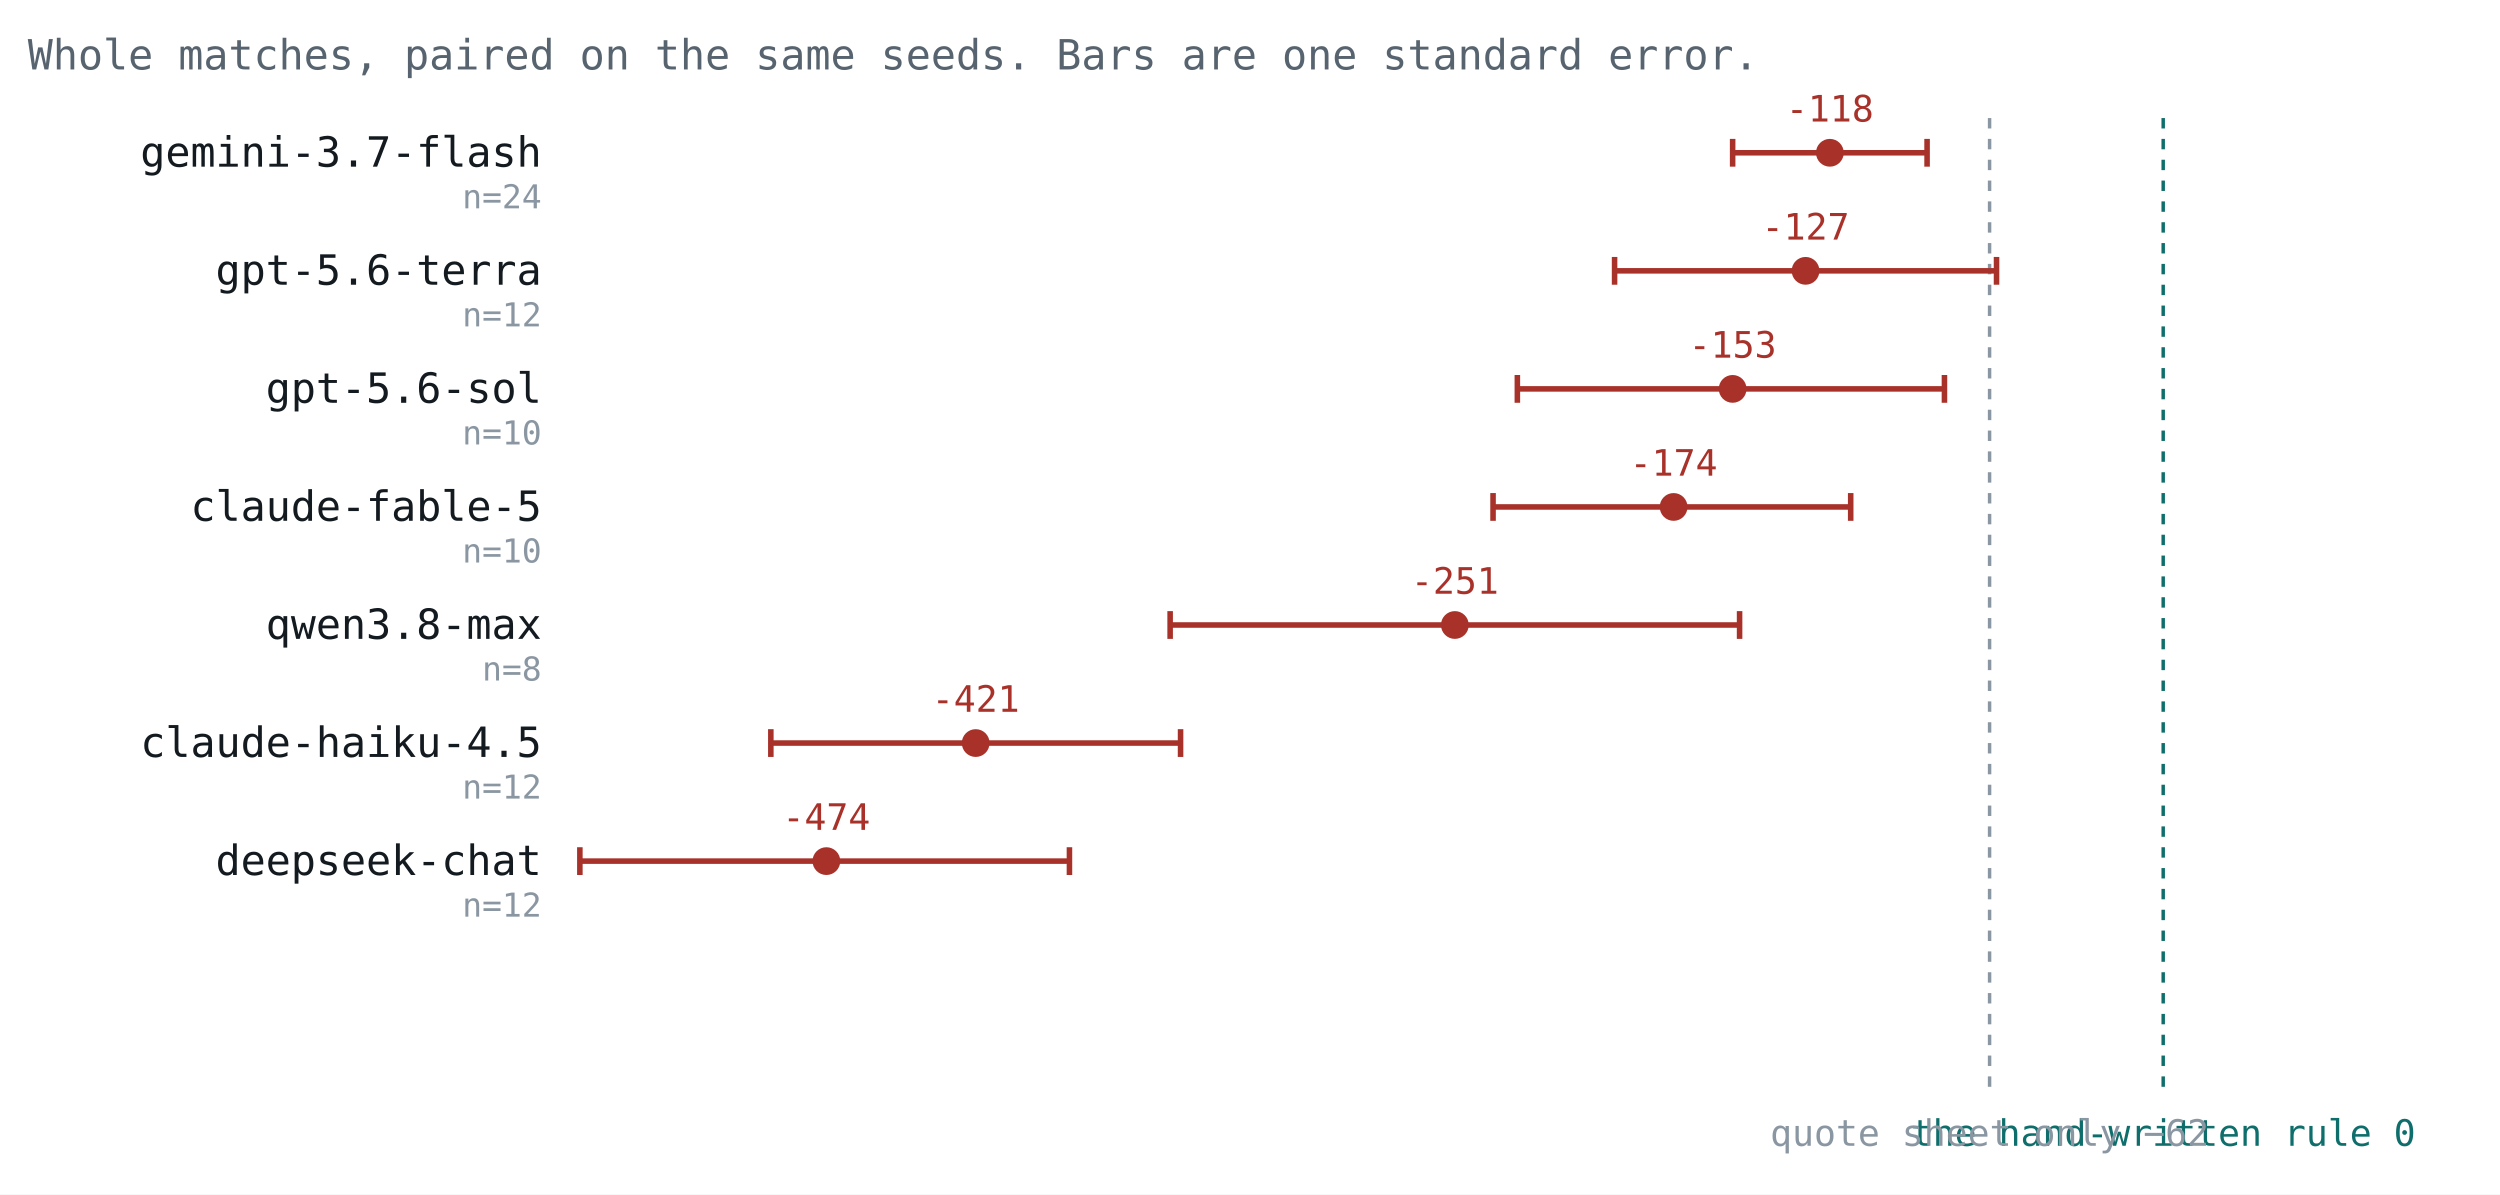
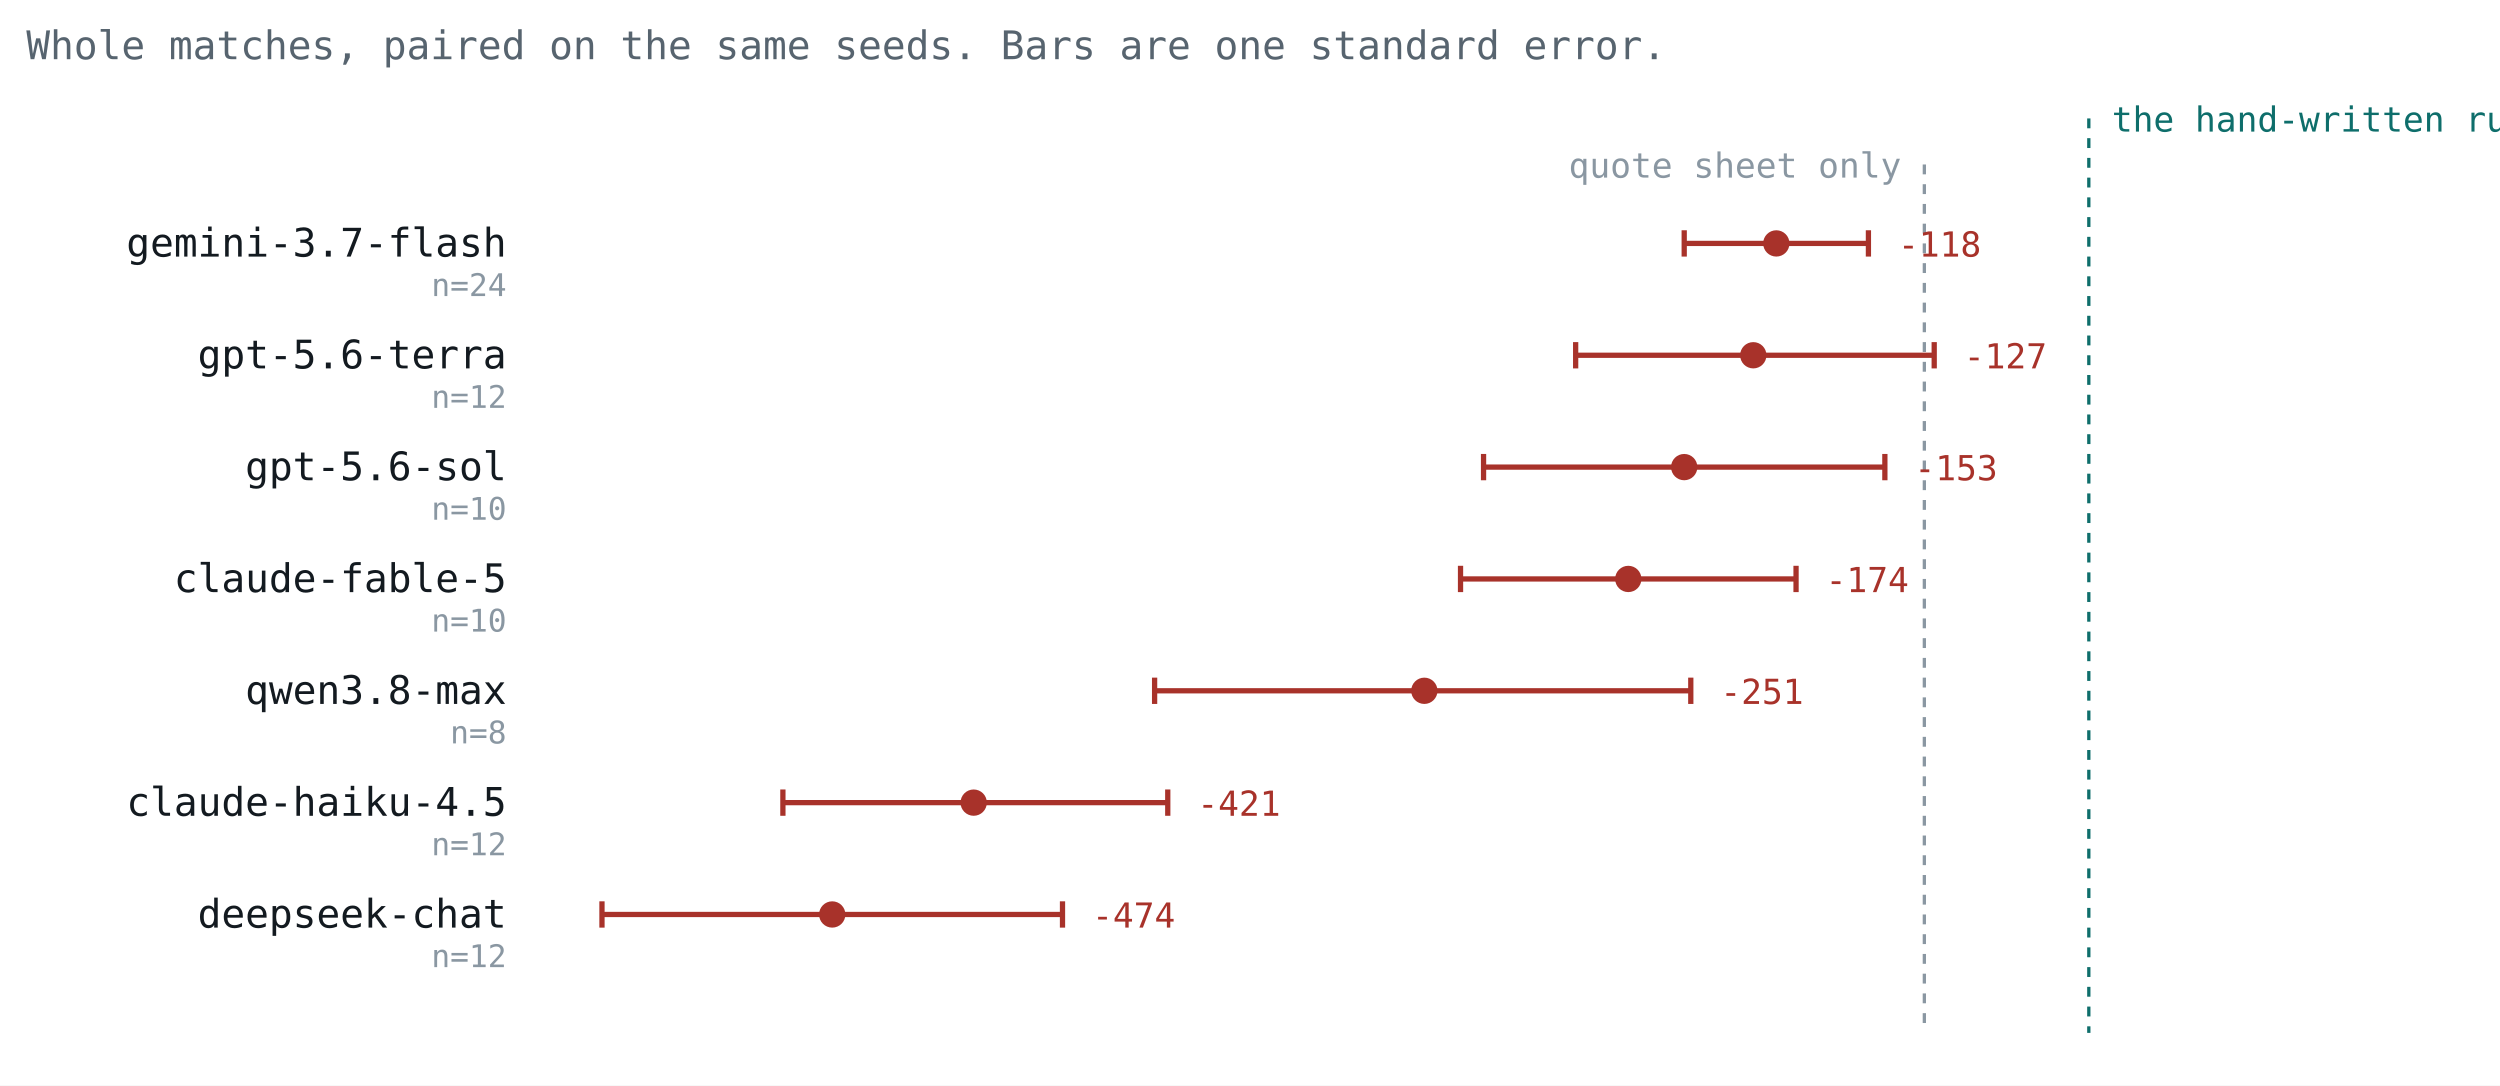
- <svg xmlns="http://www.w3.org/2000/svg" viewBox="0 0 720 344" width="720" height="344" font-family="ui-monospace,SFMono-Regular,Menlo,monospace">
-   <rect width="720" height="344" fill="#FFFFFF" />
-   <text x="8" y="20" font-size="12" fill="#57646F">Whole matches, paired on the same seeds. Bars are one standard error.</text>
-   <line x1="623" y1="34" x2="623" y2="314" stroke="#0E6E6B" stroke-width="1" stroke-dasharray="3 3" />
-   <text x="623" y="330" font-size="10.5" fill="#0E6E6B" text-anchor="middle">the hand-written rule  0</text>
-   <line x1="573" y1="34" x2="573" y2="314" stroke="#8A97A2" stroke-width="1" stroke-dasharray="3 3" />
-   <text x="573" y="330" font-size="10.5" fill="#8A97A2" text-anchor="middle">quote sheet only  −62</text>
-   <text x="156" y="48" font-size="12" fill="#131A20" text-anchor="end">gemini-3.7-flash</text>
-   <text x="156" y="60" font-size="9.5" fill="#8A97A2" text-anchor="end">n=24</text>
-   <line x1="499" y1="44" x2="555" y2="44" stroke="#A8322A" stroke-width="1.6" />
-   <line x1="499" y1="40" x2="499" y2="48" stroke="#A8322A" stroke-width="1.6" />
-   <line x1="555" y1="40" x2="555" y2="48" stroke="#A8322A" stroke-width="1.6" />
-   <circle cx="527" cy="44" r="4" fill="#A8322A" />
-   <text x="527" y="35" font-size="10.5" fill="#A8322A" text-anchor="middle">-118</text>
-   <text x="156" y="82" font-size="12" fill="#131A20" text-anchor="end">gpt-5.6-terra</text>
-   <text x="156" y="94" font-size="9.5" fill="#8A97A2" text-anchor="end">n=12</text>
-   <line x1="465" y1="78" x2="575" y2="78" stroke="#A8322A" stroke-width="1.6" />
-   <line x1="465" y1="74" x2="465" y2="82" stroke="#A8322A" stroke-width="1.6" />
-   <line x1="575" y1="74" x2="575" y2="82" stroke="#A8322A" stroke-width="1.6" />
-   <circle cx="520" cy="78" r="4" fill="#A8322A" />
-   <text x="520" y="69" font-size="10.5" fill="#A8322A" text-anchor="middle">-127</text>
-   <text x="156" y="116" font-size="12" fill="#131A20" text-anchor="end">gpt-5.6-sol</text>
-   <text x="156" y="128" font-size="9.5" fill="#8A97A2" text-anchor="end">n=10</text>
-   <line x1="437" y1="112" x2="560" y2="112" stroke="#A8322A" stroke-width="1.6" />
-   <line x1="437" y1="108" x2="437" y2="116" stroke="#A8322A" stroke-width="1.6" />
-   <line x1="560" y1="108" x2="560" y2="116" stroke="#A8322A" stroke-width="1.6" />
-   <circle cx="499" cy="112" r="4" fill="#A8322A" />
-   <text x="499" y="103" font-size="10.5" fill="#A8322A" text-anchor="middle">-153</text>
-   <text x="156" y="150" font-size="12" fill="#131A20" text-anchor="end">claude-fable-5</text>
-   <text x="156" y="162" font-size="9.5" fill="#8A97A2" text-anchor="end">n=10</text>
-   <line x1="430" y1="146" x2="533" y2="146" stroke="#A8322A" stroke-width="1.6" />
-   <line x1="430" y1="142" x2="430" y2="150" stroke="#A8322A" stroke-width="1.6" />
-   <line x1="533" y1="142" x2="533" y2="150" stroke="#A8322A" stroke-width="1.6" />
-   <circle cx="482" cy="146" r="4" fill="#A8322A" />
-   <text x="482" y="137" font-size="10.5" fill="#A8322A" text-anchor="middle">-174</text>
-   <text x="156" y="184" font-size="12" fill="#131A20" text-anchor="end">qwen3.8-max</text>
-   <text x="156" y="196" font-size="9.5" fill="#8A97A2" text-anchor="end">n=8</text>
-   <line x1="337" y1="180" x2="501" y2="180" stroke="#A8322A" stroke-width="1.6" />
-   <line x1="337" y1="176" x2="337" y2="184" stroke="#A8322A" stroke-width="1.6" />
-   <line x1="501" y1="176" x2="501" y2="184" stroke="#A8322A" stroke-width="1.6" />
-   <circle cx="419" cy="180" r="4" fill="#A8322A" />
-   <text x="419" y="171" font-size="10.5" fill="#A8322A" text-anchor="middle">-251</text>
-   <text x="156" y="218" font-size="12" fill="#131A20" text-anchor="end">claude-haiku-4.5</text>
-   <text x="156" y="230" font-size="9.5" fill="#8A97A2" text-anchor="end">n=12</text>
-   <line x1="222" y1="214" x2="340" y2="214" stroke="#A8322A" stroke-width="1.6" />
-   <line x1="222" y1="210" x2="222" y2="218" stroke="#A8322A" stroke-width="1.6" />
-   <line x1="340" y1="210" x2="340" y2="218" stroke="#A8322A" stroke-width="1.6" />
-   <circle cx="281" cy="214" r="4" fill="#A8322A" />
-   <text x="281" y="205" font-size="10.5" fill="#A8322A" text-anchor="middle">-421</text>
-   <text x="156" y="252" font-size="12" fill="#131A20" text-anchor="end">deepseek-chat</text>
-   <text x="156" y="264" font-size="9.5" fill="#8A97A2" text-anchor="end">n=12</text>
-   <line x1="167" y1="248" x2="308" y2="248" stroke="#A8322A" stroke-width="1.6" />
-   <line x1="167" y1="244" x2="167" y2="252" stroke="#A8322A" stroke-width="1.6" />
-   <line x1="308" y1="244" x2="308" y2="252" stroke="#A8322A" stroke-width="1.6" />
-   <circle cx="238" cy="248" r="4" fill="#A8322A" />
-   <text x="238" y="239" font-size="10.5" fill="#A8322A" text-anchor="middle">-474</text>
+ <svg xmlns="http://www.w3.org/2000/svg" viewBox="0 0 760 330" width="760" height="330" font-family="ui-monospace,SFMono-Regular,Menlo,monospace">
+   <rect width="760" height="330" fill="#FFFFFF" />
+   <text x="8" y="18" font-size="12" fill="#57646F">Whole matches, paired on the same seeds. Bars are one standard error.</text>
+   <line x1="635" y1="36" x2="635" y2="314" stroke="#0E6E6B" stroke-width="1" stroke-dasharray="3 3" />
+   <text x="642" y="40" font-size="10.5" fill="#0E6E6B" text-anchor="start">the hand-written rule</text>
+   <line x1="585" y1="50" x2="585" y2="314" stroke="#8A97A2" stroke-width="1" stroke-dasharray="3 3" />
+   <text x="578" y="54" font-size="10.5" fill="#8A97A2" text-anchor="end">quote sheet only</text>
+   <text x="154" y="78" font-size="12" fill="#131A20" text-anchor="end">gemini-3.7-flash</text>
+   <text x="154" y="90" font-size="9.5" fill="#8A97A2" text-anchor="end">n=24</text>
+   <line x1="512" y1="74" x2="568" y2="74" stroke="#A8322A" stroke-width="1.6" />
+   <line x1="512" y1="70" x2="512" y2="78" stroke="#A8322A" stroke-width="1.6" />
+   <line x1="568" y1="70" x2="568" y2="78" stroke="#A8322A" stroke-width="1.6" />
+   <circle cx="540" cy="74" r="4" fill="#A8322A" />
+   <text x="577" y="78" font-size="10.5" fill="#A8322A">-118</text>
+   <text x="154" y="112" font-size="12" fill="#131A20" text-anchor="end">gpt-5.6-terra</text>
+   <text x="154" y="124" font-size="9.5" fill="#8A97A2" text-anchor="end">n=12</text>
+   <line x1="479" y1="108" x2="588" y2="108" stroke="#A8322A" stroke-width="1.6" />
+   <line x1="479" y1="104" x2="479" y2="112" stroke="#A8322A" stroke-width="1.6" />
+   <line x1="588" y1="104" x2="588" y2="112" stroke="#A8322A" stroke-width="1.6" />
+   <circle cx="533" cy="108" r="4" fill="#A8322A" />
+   <text x="597" y="112" font-size="10.5" fill="#A8322A">-127</text>
+   <text x="154" y="146" font-size="12" fill="#131A20" text-anchor="end">gpt-5.6-sol</text>
+   <text x="154" y="158" font-size="9.5" fill="#8A97A2" text-anchor="end">n=10</text>
+   <line x1="451" y1="142" x2="573" y2="142" stroke="#A8322A" stroke-width="1.6" />
+   <line x1="451" y1="138" x2="451" y2="146" stroke="#A8322A" stroke-width="1.6" />
+   <line x1="573" y1="138" x2="573" y2="146" stroke="#A8322A" stroke-width="1.6" />
+   <circle cx="512" cy="142" r="4" fill="#A8322A" />
+   <text x="582" y="146" font-size="10.5" fill="#A8322A">-153</text>
+   <text x="154" y="180" font-size="12" fill="#131A20" text-anchor="end">claude-fable-5</text>
+   <text x="154" y="192" font-size="9.5" fill="#8A97A2" text-anchor="end">n=10</text>
+   <line x1="444" y1="176" x2="546" y2="176" stroke="#A8322A" stroke-width="1.6" />
+   <line x1="444" y1="172" x2="444" y2="180" stroke="#A8322A" stroke-width="1.6" />
+   <line x1="546" y1="172" x2="546" y2="180" stroke="#A8322A" stroke-width="1.6" />
+   <circle cx="495" cy="176" r="4" fill="#A8322A" />
+   <text x="555" y="180" font-size="10.5" fill="#A8322A">-174</text>
+   <text x="154" y="214" font-size="12" fill="#131A20" text-anchor="end">qwen3.8-max</text>
+   <text x="154" y="226" font-size="9.5" fill="#8A97A2" text-anchor="end">n=8</text>
+   <line x1="351" y1="210" x2="514" y2="210" stroke="#A8322A" stroke-width="1.6" />
+   <line x1="351" y1="206" x2="351" y2="214" stroke="#A8322A" stroke-width="1.6" />
+   <line x1="514" y1="206" x2="514" y2="214" stroke="#A8322A" stroke-width="1.6" />
+   <circle cx="433" cy="210" r="4" fill="#A8322A" />
+   <text x="523" y="214" font-size="10.5" fill="#A8322A">-251</text>
+   <text x="154" y="248" font-size="12" fill="#131A20" text-anchor="end">claude-haiku-4.5</text>
+   <text x="154" y="260" font-size="9.5" fill="#8A97A2" text-anchor="end">n=12</text>
+   <line x1="238" y1="244" x2="355" y2="244" stroke="#A8322A" stroke-width="1.6" />
+   <line x1="238" y1="240" x2="238" y2="248" stroke="#A8322A" stroke-width="1.6" />
+   <line x1="355" y1="240" x2="355" y2="248" stroke="#A8322A" stroke-width="1.6" />
+   <circle cx="296" cy="244" r="4" fill="#A8322A" />
+   <text x="364" y="248" font-size="10.5" fill="#A8322A">-421</text>
+   <text x="154" y="282" font-size="12" fill="#131A20" text-anchor="end">deepseek-chat</text>
+   <text x="154" y="294" font-size="9.5" fill="#8A97A2" text-anchor="end">n=12</text>
+   <line x1="183" y1="278" x2="323" y2="278" stroke="#A8322A" stroke-width="1.6" />
+   <line x1="183" y1="274" x2="183" y2="282" stroke="#A8322A" stroke-width="1.6" />
+   <line x1="323" y1="274" x2="323" y2="282" stroke="#A8322A" stroke-width="1.6" />
+   <circle cx="253" cy="278" r="4" fill="#A8322A" />
+   <text x="332" y="282" font-size="10.5" fill="#A8322A">-474</text>
</svg>
